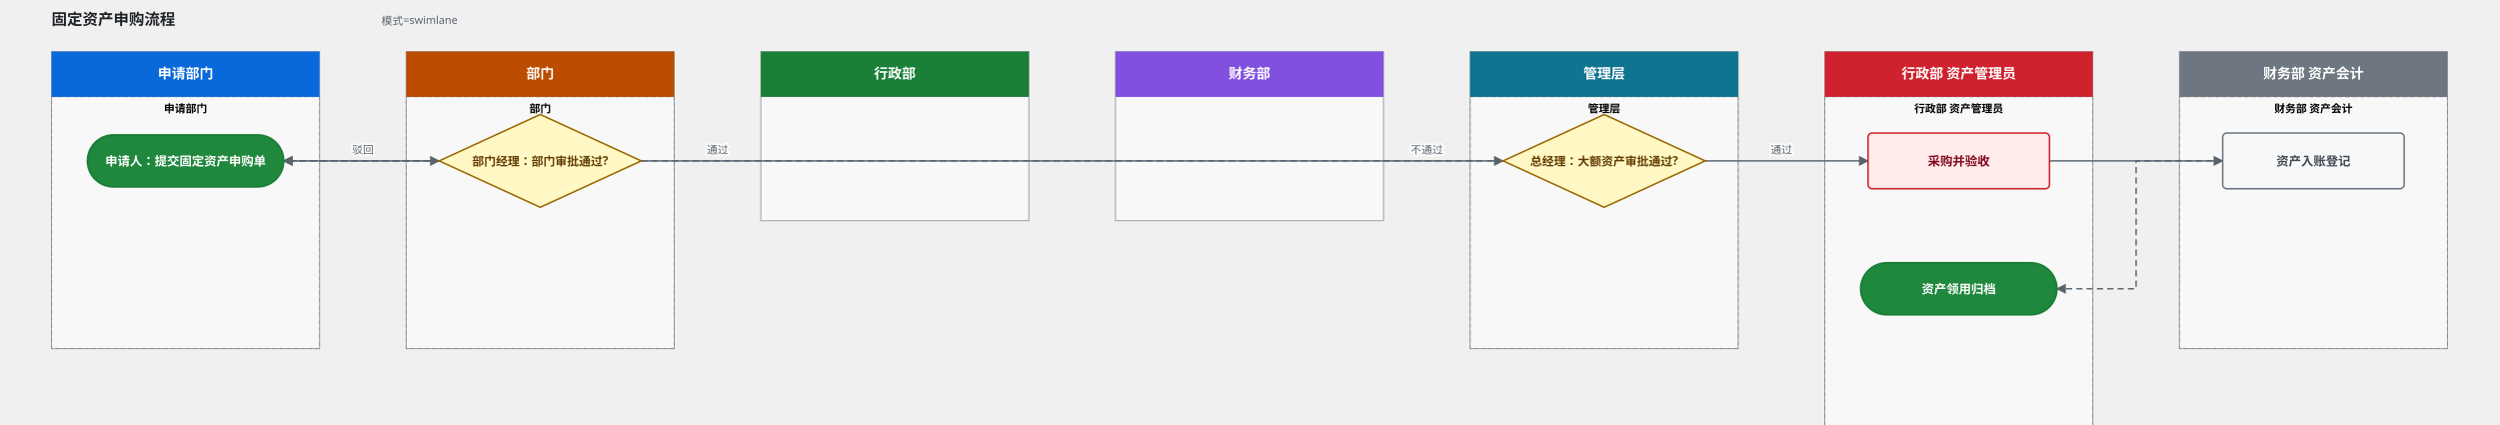
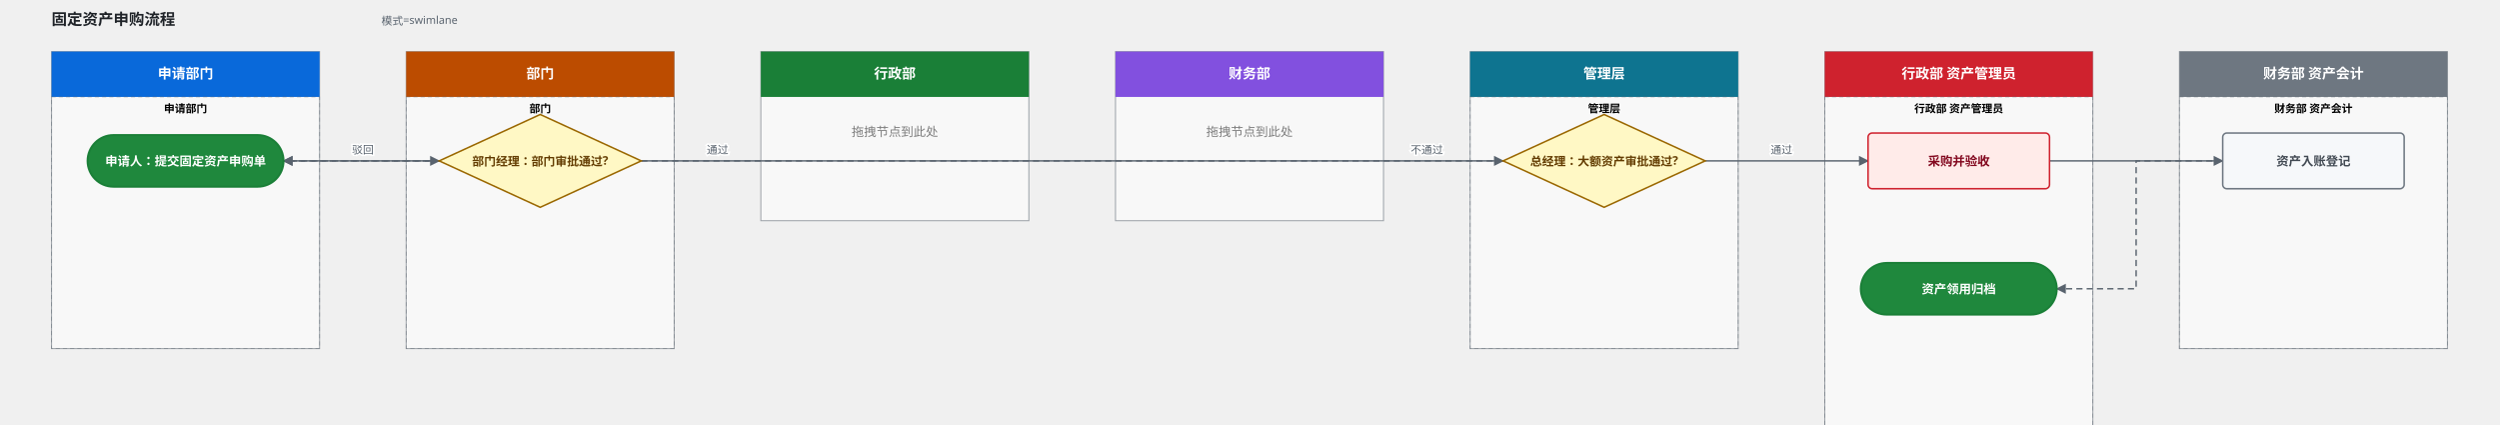
<svg xmlns="http://www.w3.org/2000/svg" viewBox="0 0 2424 412" width="2424" height="412" style="background:#ffffff;font-family:'Microsoft YaHei',system-ui,sans-serif">
  <defs>
    <marker id="arr" viewBox="0 0 10 10" refX="9" refY="5" markerWidth="7" markerHeight="7" orient="auto-start-reverse">
      <path d="M0,0 L10,5 L0,10 z" fill="#59636e" />
    </marker>
  </defs>
  <g data-lane="申请部门" data-lane-depth="0">
    <rect x="50" y="50" width="260" height="288" fill="#ffffff" stroke="#59636e" stroke-width="1" opacity="0.55" />
    <rect x="50" y="50" width="260" height="44" fill="#0969da" />
    <text x="180" y="76" text-anchor="middle" font-size="13.5" font-weight="700" fill="#ffffff">申请部门</text>
    <rect x="50" y="94" width="260" height="244" fill="transparent" stroke="#59636e" stroke-width="0.8" stroke-dasharray="4 3" opacity="0.45" data-lane-role="申请部门" />
    <text x="180" y="109" text-anchor="middle" font-size="10.5" font-weight="600" fill="undefined">申请部门</text>
  </g>
  <g data-lane="部门" data-lane-depth="0">
    <rect x="394" y="50" width="260" height="288" fill="#ffffff" stroke="#59636e" stroke-width="1" opacity="0.55" />
    <rect x="394" y="50" width="260" height="44" fill="#bc4c00" />
    <text x="524" y="76" text-anchor="middle" font-size="13.5" font-weight="700" fill="#ffffff">部门</text>
    <rect x="394" y="94" width="260" height="244" fill="transparent" stroke="#59636e" stroke-width="0.8" stroke-dasharray="4 3" opacity="0.45" data-lane-role="部门" />
    <text x="524" y="109" text-anchor="middle" font-size="10.5" font-weight="600" fill="undefined">部门</text>
  </g>
  <g data-lane="行政部" data-lane-depth="0">
    <rect x="738" y="50" width="260" height="164" fill="#ffffff" stroke="#59636e" stroke-width="1" opacity="0.55" />
    <rect x="738" y="50" width="260" height="44" fill="#1a7f37" />
    <text x="868" y="76" text-anchor="middle" font-size="13.5" font-weight="700" fill="#ffffff">行政部</text>
+     <text x="868" y="132" text-anchor="middle" font-size="12" fill="undefined" opacity="0.5" pointer-events="none">拖拽节点到此处</text>
  </g>
  <g data-lane="财务部" data-lane-depth="0">
    <rect x="1082" y="50" width="260" height="164" fill="#ffffff" stroke="#59636e" stroke-width="1" opacity="0.55" />
    <rect x="1082" y="50" width="260" height="44" fill="#8250df" />
    <text x="1212" y="76" text-anchor="middle" font-size="13.5" font-weight="700" fill="#ffffff">财务部</text>
+     <text x="1212" y="132" text-anchor="middle" font-size="12" fill="undefined" opacity="0.5" pointer-events="none">拖拽节点到此处</text>
  </g>
  <g data-lane="管理层" data-lane-depth="0">
    <rect x="1426" y="50" width="260" height="288" fill="#ffffff" stroke="#59636e" stroke-width="1" opacity="0.55" />
    <rect x="1426" y="50" width="260" height="44" fill="#0e7490" />
    <text x="1556" y="76" text-anchor="middle" font-size="13.5" font-weight="700" fill="#ffffff">管理层</text>
    <rect x="1426" y="94" width="260" height="244" fill="transparent" stroke="#59636e" stroke-width="0.8" stroke-dasharray="4 3" opacity="0.45" data-lane-role="管理层" />
    <text x="1556" y="109" text-anchor="middle" font-size="10.5" font-weight="600" fill="undefined">管理层</text>
  </g>
  <g data-lane="行政部 资产管理员" data-lane-depth="0">
    <rect x="1770" y="50" width="260" height="412" fill="#ffffff" stroke="#59636e" stroke-width="1" opacity="0.55" />
    <rect x="1770" y="50" width="260" height="44" fill="#cf222e" />
    <text x="1900" y="76" text-anchor="middle" font-size="13.5" font-weight="700" fill="#ffffff">行政部 资产管理员</text>
    <rect x="1770" y="94" width="260" height="368" fill="transparent" stroke="#59636e" stroke-width="0.8" stroke-dasharray="4 3" opacity="0.45" data-lane-role="行政部 资产管理员" />
    <text x="1900" y="109" text-anchor="middle" font-size="10.5" font-weight="600" fill="undefined">行政部 资产管理员</text>
  </g>
  <g data-lane="财务部 资产会计" data-lane-depth="0">
    <rect x="2114" y="50" width="260" height="288" fill="#ffffff" stroke="#59636e" stroke-width="1" opacity="0.55" />
    <rect x="2114" y="50" width="260" height="44" fill="#6e7781" />
    <text x="2244" y="76" text-anchor="middle" font-size="13.5" font-weight="700" fill="#ffffff">财务部 资产会计</text>
    <rect x="2114" y="94" width="260" height="244" fill="transparent" stroke="#59636e" stroke-width="0.8" stroke-dasharray="4 3" opacity="0.45" data-lane-role="财务部 资产会计" />
    <text x="2244" y="109" text-anchor="middle" font-size="10.5" font-weight="600" fill="undefined">财务部 资产会计</text>
  </g>
  <path d="M 275 156 L 352 156 L 352 156 L 426 156" fill="none" stroke="#59636e" stroke-width="1.4" marker-end="url(#arr)" data-edge="1" data-eidx="0" />
  <path d="M 622 156 L 696 156 L 696 156 L 1458 156" fill="none" stroke="#59636e" stroke-width="1.4" marker-end="url(#arr)" data-edge="1" data-eidx="1" />
  <text x="696" y="149" text-anchor="middle" font-size="10.5" fill="#59636e" paint-order="stroke" stroke="#ffffff" stroke-width="3">通过</text>
  <path d="M 426 156 L 352 156 L 352 156 L 275 156" fill="none" stroke="#59636e" stroke-width="1.4" stroke-dasharray="6 4" marker-end="url(#arr)" data-edge="1" data-eidx="2" />
  <text x="352" y="149" text-anchor="middle" font-size="10.5" fill="#59636e" paint-order="stroke" stroke="#ffffff" stroke-width="3">驳回</text>
  <path d="M 1654 156 L 1728 156 L 1728 156 L 1812 156" fill="none" stroke="#59636e" stroke-width="1.4" marker-end="url(#arr)" data-edge="1" data-eidx="3" />
  <text x="1728" y="149" text-anchor="middle" font-size="10.5" fill="#59636e" paint-order="stroke" stroke="#ffffff" stroke-width="3">通过</text>
  <path d="M 1458 156 L 1384 156 L 1384 156 L 275 156" fill="none" stroke="#59636e" stroke-width="1.4" stroke-dasharray="6 4" marker-end="url(#arr)" data-edge="1" data-eidx="4" />
  <text x="1384" y="149" text-anchor="middle" font-size="10.5" fill="#59636e" paint-order="stroke" stroke="#ffffff" stroke-width="3">不通过</text>
  <path d="M 1988 156 L 2072 156 L 2072 156 L 2156 156" fill="none" stroke="#59636e" stroke-width="1.4" marker-end="url(#arr)" data-edge="1" data-eidx="5" />
  <path d="M 2156 156 L 2072 156 L 2072 280 L 1995 280" fill="none" stroke="#59636e" stroke-width="1.4" stroke-dasharray="6 4" marker-end="url(#arr)" data-edge="1" data-eidx="6" />
  <g transform="translate(85,131)" data-id="N1">
    <g fill="#1f883d" stroke="#1a7f37" stroke-width="2">
      <rect x="0" y="0" width="190" height="50" rx="25" ry="25" />
    </g>
    <text x="95" y="29.5" text-anchor="middle" font-size="12" font-weight="600" fill="#ffffff">申请人：提交固定资产申购单</text>
  </g>
  <g transform="translate(426,111)" data-id="N2">
    <g fill="#fff8c5" stroke="#9a6700" stroke-width="1.5">
      <polygon points="98,0 196,45 98,90 0,45" />
    </g>
    <text x="98" y="49.5" text-anchor="middle" font-size="11.5" font-weight="600" fill="#633c01">部门经理：部门审批通过?</text>
  </g>
  <g transform="translate(1458,111)" data-id="N3">
    <g fill="#fff8c5" stroke="#9a6700" stroke-width="1.5">
      <polygon points="98,0 196,45 98,90 0,45" />
    </g>
    <text x="98" y="49.5" text-anchor="middle" font-size="11.5" font-weight="600" fill="#633c01">总经理：大额资产审批通过?</text>
  </g>
  <g transform="translate(1812,129)" data-id="N4">
    <g fill="#ffebe9" stroke="#cf222e" stroke-width="1.5">
      <rect x="0" y="0" width="176" height="54" rx="4" />
    </g>
    <text x="88" y="31.5" text-anchor="middle" font-size="12" font-weight="600" fill="#82071e">采购并验收</text>
  </g>
  <g transform="translate(1805,255)" data-id="N6">
    <g fill="#1f883d" stroke="#1a7f37" stroke-width="2">
      <rect x="0" y="0" width="190" height="50" rx="25" ry="25" />
    </g>
    <text x="95" y="29.5" text-anchor="middle" font-size="12" font-weight="600" fill="#ffffff">资产领用归档</text>
  </g>
  <g transform="translate(2156,129)" data-id="N5">
    <g fill="#f6f8fa" stroke="#6e7781" stroke-width="1.5">
      <rect x="0" y="0" width="176" height="54" rx="4" />
    </g>
    <text x="88" y="31.5" text-anchor="middle" font-size="12" font-weight="600" fill="#424a53">资产入账登记</text>
  </g>
  <text x="50" y="24" font-size="15" font-weight="700" fill="#1f2328">固定资产申购流程</text>
  <text x="370" y="24" font-size="10.5" fill="#59636e">模式=swimlane</text>
</svg>
